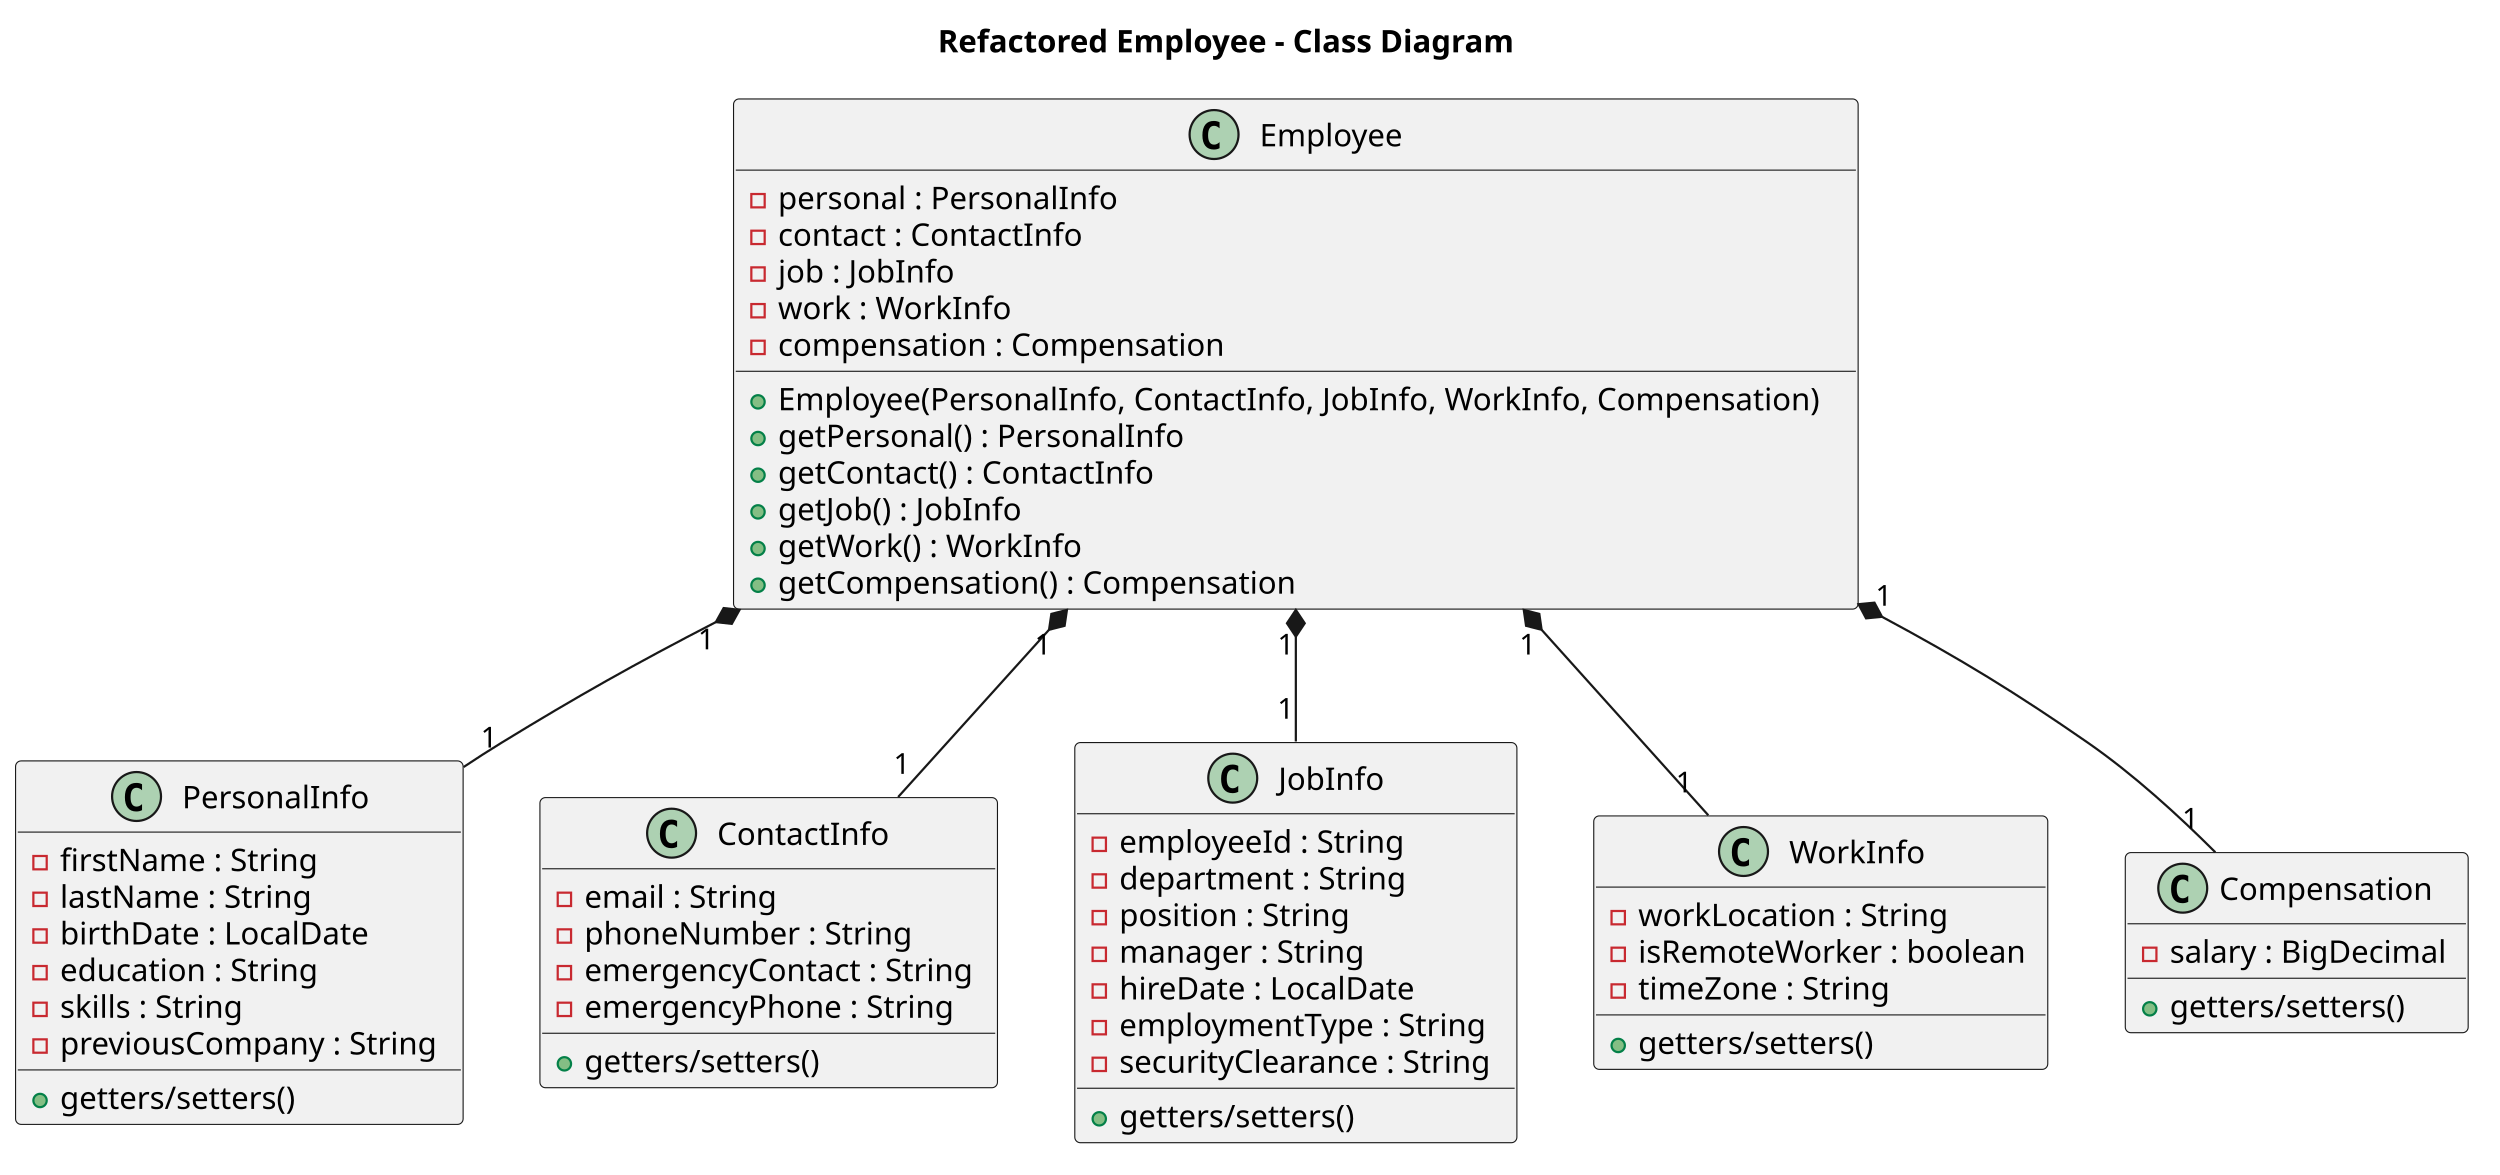
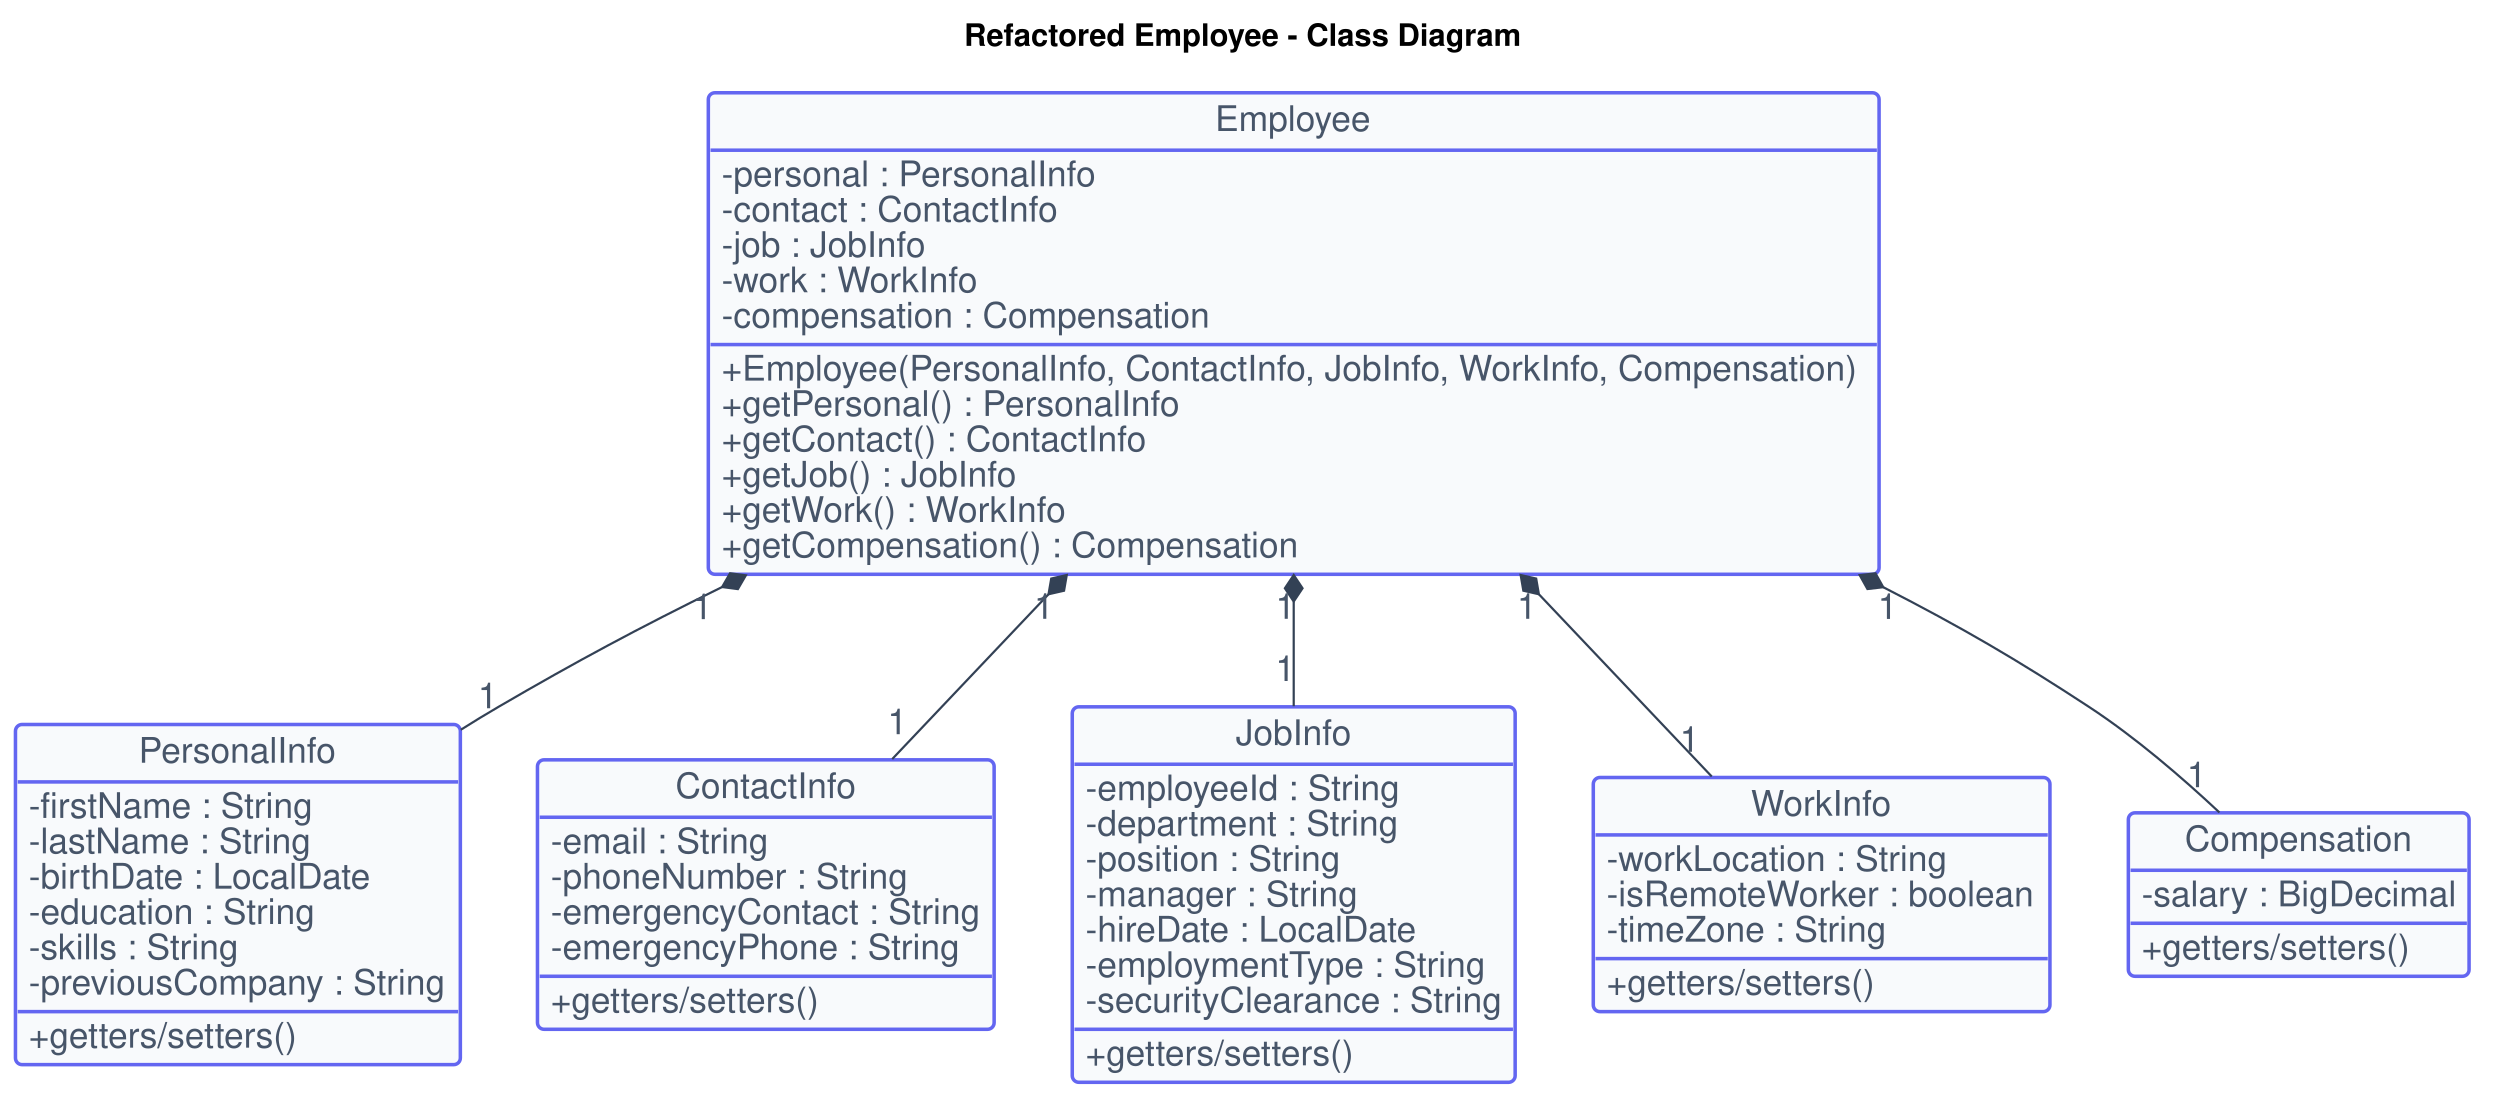
- <svg xmlns="http://www.w3.org/2000/svg" contentStyleType="text/css" data-diagram-type="CLASS" height="528px" preserveAspectRatio="none" style="width:1124px;height:528px;background:#FFFFFF;" version="1.1" viewBox="0 0 1124 528" width="1124px" zoomAndPan="magnify">
+ <svg xmlns="http://www.w3.org/2000/svg" contentStyleType="text/css" data-diagram-type="CLASS" height="1052.083px" preserveAspectRatio="none" style="width:2358px;height:1052px;" version="1.1" viewBox="0 0 2358 1052" width="2358.333px" zoomAndPan="magnify">
  <defs />
  <g>
-     <g class="title" data-source-line="1">
-       <text fill="#000000" font-family="sans-serif" font-size="14" font-weight="700" lengthAdjust="spacing" textLength="274.408" x="421.641" y="23.535">Refactored Employee - Class Diagram</text>
+     <g class="title" data-source-line="65">
+       <text fill="#000000" font-family="Helvetica" font-size="29.167" font-weight="700" lengthAdjust="spacing" textLength="526.809" x="909.343" y="43.292">Refactored Employee - Class Diagram</text>
    </g>
-     <g class="entity" data-qualified-name="Employee" data-source-line="3" id="ent0001">
-       <rect fill="#F1F1F1" height="229.371" rx="2.5" ry="2.5" style="stroke:#181818;stroke-width:0.5;" width="505.616" x="329.8" y="44.488" />
-       <ellipse cx="545.843" cy="60.488" fill="#ADD1B2" rx="11" ry="11" style="stroke:#181818;stroke-width:1;" />
-       <path d="M548.316,66.631 Q547.735,66.93 547.096,67.08 Q546.457,67.229 545.751,67.229 Q543.244,67.229 541.924,65.577 Q540.605,63.925 540.605,60.804 Q540.605,57.675 541.924,56.023 Q543.244,54.371 545.751,54.371 Q546.457,54.371 547.104,54.52 Q547.752,54.67 548.316,54.969 L548.316,57.691 Q547.685,57.11 547.092,56.841 Q546.498,56.571 545.867,56.571 Q544.523,56.571 543.838,57.638 Q543.153,58.704 543.153,60.804 Q543.153,62.896 543.838,63.963 Q544.523,65.029 545.867,65.029 Q546.498,65.029 547.092,64.76 Q547.685,64.49 548.316,63.909 Z " fill="#000000" />
-       <text fill="#000000" font-family="sans-serif" font-size="14" lengthAdjust="spacing" textLength="65.03" x="566.343" y="65.779">Employee</text>
-       <line style="stroke:#181818;stroke-width:0.5;" x1="330.8" x2="834.416" y1="76.488" y2="76.488" />
-       <g data-visibility-modifier="PRIVATE_FIELD">
-         <rect fill="none" height="6" style="stroke:#C82930;stroke-width:1;" width="6" x="337.8" y="87.232" />
-       </g>
-       <text fill="#000000" font-family="sans-serif" font-size="14" lengthAdjust="spacing" textLength="155.77" x="349.8" y="94.023">personal : PersonalInfo</text>
-       <g data-visibility-modifier="PRIVATE_FIELD">
-         <rect fill="none" height="6" style="stroke:#C82930;stroke-width:1;" width="6" x="337.8" y="103.721" />
-       </g>
-       <text fill="#000000" font-family="sans-serif" font-size="14" lengthAdjust="spacing" textLength="141.941" x="349.8" y="110.512">contact : ContactInfo</text>
-       <g data-visibility-modifier="PRIVATE_FIELD">
-         <rect fill="none" height="6" style="stroke:#C82930;stroke-width:1;" width="6" x="337.8" y="120.209" />
-       </g>
-       <text fill="#000000" font-family="sans-serif" font-size="14" lengthAdjust="spacing" textLength="83.193" x="349.8" y="127">job : JobInfo</text>
-       <g data-visibility-modifier="PRIVATE_FIELD">
-         <rect fill="none" height="6" style="stroke:#C82930;stroke-width:1;" width="6" x="337.8" y="136.697" />
-       </g>
-       <text fill="#000000" font-family="sans-serif" font-size="14" lengthAdjust="spacing" textLength="107.543" x="349.8" y="143.488">work : WorkInfo</text>
-       <g data-visibility-modifier="PRIVATE_FIELD">
-         <rect fill="none" height="6" style="stroke:#C82930;stroke-width:1;" width="6" x="337.8" y="153.185" />
-       </g>
-       <text fill="#000000" font-family="sans-serif" font-size="14" lengthAdjust="spacing" textLength="206.965" x="349.8" y="159.977">compensation : Compensation</text>
-       <line style="stroke:#181818;stroke-width:0.5;" x1="330.8" x2="834.416" y1="166.93" y2="166.93" />
-       <g data-visibility-modifier="PUBLIC_METHOD">
-         <ellipse cx="340.8" cy="180.674" fill="#84BE84" rx="3" ry="3" style="stroke:#038048;stroke-width:1;" />
-       </g>
-       <text fill="#000000" font-family="sans-serif" font-size="14" lengthAdjust="spacing" textLength="479.616" x="349.8" y="184.465">Employee(PersonalInfo, ContactInfo, JobInfo, WorkInfo, Compensation)</text>
-       <g data-visibility-modifier="PUBLIC_METHOD">
-         <ellipse cx="340.8" cy="197.162" fill="#84BE84" rx="3" ry="3" style="stroke:#038048;stroke-width:1;" />
-       </g>
-       <text fill="#000000" font-family="sans-serif" font-size="14" lengthAdjust="spacing" textLength="185.568" x="349.8" y="200.953">getPersonal() : PersonalInfo</text>
-       <g data-visibility-modifier="PUBLIC_METHOD">
-         <ellipse cx="340.8" cy="213.65" fill="#84BE84" rx="3" ry="3" style="stroke:#038048;stroke-width:1;" />
-       </g>
-       <text fill="#000000" font-family="sans-serif" font-size="14" lengthAdjust="spacing" textLength="175.328" x="349.8" y="217.441">getContact() : ContactInfo</text>
-       <g data-visibility-modifier="PUBLIC_METHOD">
-         <ellipse cx="340.8" cy="230.139" fill="#84BE84" rx="3" ry="3" style="stroke:#038048;stroke-width:1;" />
-       </g>
-       <text fill="#000000" font-family="sans-serif" font-size="14" lengthAdjust="spacing" textLength="114.16" x="349.8" y="233.93">getJob() : JobInfo</text>
-       <g data-visibility-modifier="PUBLIC_METHOD">
-         <ellipse cx="340.8" cy="246.627" fill="#84BE84" rx="3" ry="3" style="stroke:#038048;stroke-width:1;" />
-       </g>
-       <text fill="#000000" font-family="sans-serif" font-size="14" lengthAdjust="spacing" textLength="139.603" x="349.8" y="250.418">getWork() : WorkInfo</text>
-       <g data-visibility-modifier="PUBLIC_METHOD">
-         <ellipse cx="340.8" cy="263.115" fill="#84BE84" rx="3" ry="3" style="stroke:#038048;stroke-width:1;" />
-       </g>
-       <text fill="#000000" font-family="sans-serif" font-size="14" lengthAdjust="spacing" textLength="240.352" x="349.8" y="266.906">getCompensation() : Compensation</text>
+     <g class="entity" data-qualified-name="Employee" data-source-line="67" id="ent0001">
+       <rect fill="#F8FAFC" height="454.167" rx="6.25" ry="6.25" style="stroke:#6366F1;stroke-width:3.333;" width="1104.264" x="668.083" y="87.5" />
+       <text fill="#475569" font-family="Helvetica" font-size="33.333" lengthAdjust="spacing" textLength="148.226" x="1146.102" y="123.584">Employee</text>
+       <line style="stroke:#6366F1;stroke-width:3.333;" x1="670.167" x2="1770.264" y1="141.667" y2="141.667" />
+       <text fill="#475569" font-family="Helvetica" font-size="33.333" lengthAdjust="spacing" textLength="353.906" x="680.583" y="175.667">-personal : PersonalInfo</text>
+       <text fill="#475569" font-family="Helvetica" font-size="33.333" lengthAdjust="spacing" textLength="316.829" x="680.583" y="209.001">-contact : ContactInfo</text>
+       <text fill="#475569" font-family="Helvetica" font-size="33.333" lengthAdjust="spacing" textLength="192.708" x="680.583" y="242.334">-job : JobInfo</text>
+       <text fill="#475569" font-family="Helvetica" font-size="33.333" lengthAdjust="spacing" textLength="242.627" x="680.583" y="275.667">-work : WorkInfo</text>
+       <text fill="#475569" font-family="Helvetica" font-size="33.333" lengthAdjust="spacing" textLength="461.361" x="680.583" y="309.001">-compensation : Compensation</text>
+       <line style="stroke:#6366F1;stroke-width:3.333;" x1="670.167" x2="1770.264" y1="325" y2="325" />
+       <text fill="#475569" font-family="Helvetica" font-size="33.333" lengthAdjust="spacing" textLength="1079.264" x="680.583" y="359.001">+Employee(PersonalInfo, ContactInfo, JobInfo, WorkInfo, Compensation)</text>
+       <text fill="#475569" font-family="Helvetica" font-size="33.333" lengthAdjust="spacing" textLength="434.505" x="680.583" y="392.334">+getPersonal() : PersonalInfo</text>
+       <text fill="#475569" font-family="Helvetica" font-size="33.333" lengthAdjust="spacing" textLength="401.139" x="680.583" y="425.667">+getContact() : ContactInfo</text>
+       <text fill="#475569" font-family="Helvetica" font-size="33.333" lengthAdjust="spacing" textLength="278.874" x="680.583" y="459.001">+getJob() : JobInfo</text>
+       <text fill="#475569" font-family="Helvetica" font-size="33.333" lengthAdjust="spacing" textLength="326.921" x="680.583" y="492.334">+getWork() : WorkInfo</text>
+       <text fill="#475569" font-family="Helvetica" font-size="33.333" lengthAdjust="spacing" textLength="545.671" x="680.583" y="525.667">+getCompensation() : Compensation</text>
    </g>
-     <g class="entity" data-qualified-name="PersonalInfo" data-source-line="17" id="ent0002">
-       <rect fill="#F1F1F1" height="163.418" rx="2.5" ry="2.5" style="stroke:#181818;stroke-width:0.5;" width="201.219" x="7" y="342.108" />
-       <ellipse cx="61.39" cy="358.108" fill="#ADD1B2" rx="11" ry="11" style="stroke:#181818;stroke-width:1;" />
-       <path d="M63.863,364.251 Q63.282,364.55 62.643,364.7 Q62.004,364.849 61.298,364.849 Q58.791,364.849 57.472,363.197 Q56.152,361.545 56.152,358.424 Q56.152,355.295 57.472,353.643 Q58.791,351.991 61.298,351.991 Q62.004,351.991 62.651,352.14 Q63.299,352.29 63.863,352.589 L63.863,355.311 Q63.232,354.73 62.639,354.461 Q62.045,354.191 61.415,354.191 Q60.07,354.191 59.385,355.257 Q58.7,356.324 58.7,358.424 Q58.7,360.516 59.385,361.583 Q60.07,362.649 61.415,362.649 Q62.045,362.649 62.639,362.38 Q63.232,362.11 63.863,361.529 Z " fill="#000000" />
-       <text fill="#000000" font-family="sans-serif" font-size="14" lengthAdjust="spacing" textLength="83.939" x="81.89" y="363.399">PersonalInfo</text>
-       <line style="stroke:#181818;stroke-width:0.5;" x1="8" x2="207.219" y1="374.108" y2="374.108" />
-       <g data-visibility-modifier="PRIVATE_FIELD">
-         <rect fill="none" height="6" style="stroke:#C82930;stroke-width:1;" width="6" x="15" y="384.852" />
-       </g>
-       <text fill="#000000" font-family="sans-serif" font-size="14" lengthAdjust="spacing" textLength="119.499" x="27" y="391.643">firstName : String</text>
-       <g data-visibility-modifier="PRIVATE_FIELD">
-         <rect fill="none" height="6" style="stroke:#C82930;stroke-width:1;" width="6" x="15" y="401.341" />
-       </g>
-       <text fill="#000000" font-family="sans-serif" font-size="14" lengthAdjust="spacing" textLength="116.355" x="27" y="408.132">lastName : String</text>
-       <g data-visibility-modifier="PRIVATE_FIELD">
-         <rect fill="none" height="6" style="stroke:#C82930;stroke-width:1;" width="6" x="15" y="417.829" />
-       </g>
-       <text fill="#000000" font-family="sans-serif" font-size="14" lengthAdjust="spacing" textLength="143.322" x="27" y="424.62">birthDate : LocalDate</text>
-       <g data-visibility-modifier="PRIVATE_FIELD">
-         <rect fill="none" height="6" style="stroke:#C82930;stroke-width:1;" width="6" x="15" y="434.317" />
-       </g>
-       <text fill="#000000" font-family="sans-serif" font-size="14" lengthAdjust="spacing" textLength="120.032" x="27" y="441.108">education : String</text>
-       <g data-visibility-modifier="PRIVATE_FIELD">
-         <rect fill="none" height="6" style="stroke:#C82930;stroke-width:1;" width="6" x="15" y="450.805" />
-       </g>
-       <text fill="#000000" font-family="sans-serif" font-size="14" lengthAdjust="spacing" textLength="87.856" x="27" y="457.597">skills : String</text>
-       <g data-visibility-modifier="PRIVATE_FIELD">
-         <rect fill="none" height="6" style="stroke:#C82930;stroke-width:1;" width="6" x="15" y="467.294" />
-       </g>
-       <text fill="#000000" font-family="sans-serif" font-size="14" lengthAdjust="spacing" textLength="175.219" x="27" y="474.085">previousCompany : String</text>
-       <line style="stroke:#181818;stroke-width:0.5;" x1="8" x2="207.219" y1="481.038" y2="481.038" />
-       <g data-visibility-modifier="PUBLIC_METHOD">
-         <ellipse cx="18" cy="494.782" fill="#84BE84" rx="3" ry="3" style="stroke:#038048;stroke-width:1;" />
-       </g>
-       <text fill="#000000" font-family="sans-serif" font-size="14" lengthAdjust="spacing" textLength="110.189" x="27" y="498.573">getters/setters()</text>
+     <g class="entity" data-qualified-name="PersonalInfo" data-source-line="81" id="ent0002">
+       <rect fill="#F8FAFC" height="320.833" rx="6.25" ry="6.25" style="stroke:#6366F1;stroke-width:3.333;" width="419.613" x="14.583" y="683.333" />
+       <text fill="#475569" font-family="Helvetica" font-size="33.333" lengthAdjust="spacing" textLength="187.158" x="130.81" y="719.417">PersonalInfo</text>
+       <line style="stroke:#6366F1;stroke-width:3.333;" x1="16.667" x2="432.113" y1="737.5" y2="737.5" />
+       <text fill="#475569" font-family="Helvetica" font-size="33.333" lengthAdjust="spacing" textLength="268.571" x="27.083" y="771.501">-firstName : String</text>
+       <text fill="#475569" font-family="Helvetica" font-size="33.333" lengthAdjust="spacing" textLength="266.748" x="27.083" y="804.834">-lastName : String</text>
+       <text fill="#475569" font-family="Helvetica" font-size="33.333" lengthAdjust="spacing" textLength="324.235" x="27.083" y="838.167">-birthDate : LocalDate</text>
+       <text fill="#475569" font-family="Helvetica" font-size="33.333" lengthAdjust="spacing" textLength="270.524" x="27.083" y="871.501">-education : String</text>
+       <text fill="#475569" font-family="Helvetica" font-size="33.333" lengthAdjust="spacing" textLength="198.177" x="27.083" y="904.834">-skills : String</text>
+       <text fill="#475569" font-family="Helvetica" font-size="33.333" lengthAdjust="spacing" textLength="394.613" x="27.083" y="938.167">-previousCompany : String</text>
+       <line style="stroke:#6366F1;stroke-width:3.333;" x1="16.667" x2="432.113" y1="954.167" y2="954.167" />
+       <text fill="#475569" font-family="Helvetica" font-size="33.333" lengthAdjust="spacing" textLength="252.865" x="27.083" y="988.167">+getters/setters()</text>
    </g>
-     <g class="entity" data-qualified-name="ContactInfo" data-source-line="27" id="ent0003">
-       <rect fill="#F1F1F1" height="130.441" rx="2.5" ry="2.5" style="stroke:#181818;stroke-width:0.5;" width="205.71" x="242.75" y="358.598" />
-       <ellipse cx="301.946" cy="374.598" fill="#ADD1B2" rx="11" ry="11" style="stroke:#181818;stroke-width:1;" />
-       <path d="M304.419,380.741 Q303.838,381.04 303.199,381.19 Q302.56,381.339 301.854,381.339 Q299.347,381.339 298.027,379.687 Q296.707,378.035 296.707,374.914 Q296.707,371.785 298.027,370.133 Q299.347,368.481 301.854,368.481 Q302.56,368.481 303.207,368.63 Q303.854,368.78 304.419,369.079 L304.419,371.801 Q303.788,371.22 303.195,370.951 Q302.601,370.681 301.97,370.681 Q300.625,370.681 299.941,371.748 Q299.256,372.814 299.256,374.914 Q299.256,377.006 299.941,378.073 Q300.625,379.139 301.97,379.139 Q302.601,379.139 303.195,378.87 Q303.788,378.6 304.419,378.019 Z " fill="#000000" />
-       <text fill="#000000" font-family="sans-serif" font-size="14" lengthAdjust="spacing" textLength="78.818" x="322.446" y="379.889">ContactInfo</text>
-       <line style="stroke:#181818;stroke-width:0.5;" x1="243.75" x2="447.46" y1="390.598" y2="390.598" />
-       <g data-visibility-modifier="PRIVATE_FIELD">
-         <rect fill="none" height="6" style="stroke:#C82930;stroke-width:1;" width="6" x="250.75" y="401.342" />
-       </g>
-       <text fill="#000000" font-family="sans-serif" font-size="14" lengthAdjust="spacing" textLength="89.954" x="262.75" y="408.133">email : String</text>
-       <g data-visibility-modifier="PRIVATE_FIELD">
-         <rect fill="none" height="6" style="stroke:#C82930;stroke-width:1;" width="6" x="250.75" y="417.831" />
-       </g>
-       <text fill="#000000" font-family="sans-serif" font-size="14" lengthAdjust="spacing" textLength="150.288" x="262.75" y="424.622">phoneNumber : String</text>
-       <g data-visibility-modifier="PRIVATE_FIELD">
-         <rect fill="none" height="6" style="stroke:#C82930;stroke-width:1;" width="6" x="250.75" y="434.319" />
-       </g>
-       <text fill="#000000" font-family="sans-serif" font-size="14" lengthAdjust="spacing" textLength="179.71" x="262.75" y="441.11">emergencyContact : String</text>
-       <g data-visibility-modifier="PRIVATE_FIELD">
-         <rect fill="none" height="6" style="stroke:#C82930;stroke-width:1;" width="6" x="250.75" y="450.807" />
-       </g>
-       <text fill="#000000" font-family="sans-serif" font-size="14" lengthAdjust="spacing" textLength="168.875" x="262.75" y="457.598">emergencyPhone : String</text>
-       <line style="stroke:#181818;stroke-width:0.5;" x1="243.75" x2="447.46" y1="464.551" y2="464.551" />
-       <g data-visibility-modifier="PUBLIC_METHOD">
-         <ellipse cx="253.75" cy="478.296" fill="#84BE84" rx="3" ry="3" style="stroke:#038048;stroke-width:1;" />
-       </g>
-       <text fill="#000000" font-family="sans-serif" font-size="14" lengthAdjust="spacing" textLength="110.189" x="262.75" y="482.087">getters/setters()</text>
+     <g class="entity" data-qualified-name="ContactInfo" data-source-line="91" id="ent0003">
+       <rect fill="#F8FAFC" height="254.167" rx="6.25" ry="6.25" style="stroke:#6366F1;stroke-width:3.333;" width="430.729" x="506.938" y="716.667" />
+       <text fill="#475569" font-family="Helvetica" font-size="33.333" lengthAdjust="spacing" textLength="170.475" x="637.064" y="752.751">ContactInfo</text>
+       <line style="stroke:#6366F1;stroke-width:3.333;" x1="509.021" x2="935.583" y1="770.833" y2="770.833" />
+       <text fill="#475569" font-family="Helvetica" font-size="33.333" lengthAdjust="spacing" textLength="205.615" x="519.438" y="804.834">-email : String</text>
+       <text fill="#475569" font-family="Helvetica" font-size="33.333" lengthAdjust="spacing" textLength="337.207" x="519.438" y="838.167">-phoneNumber : String</text>
+       <text fill="#475569" font-family="Helvetica" font-size="33.333" lengthAdjust="spacing" textLength="405.729" x="519.438" y="871.501">-emergencyContact : String</text>
+       <text fill="#475569" font-family="Helvetica" font-size="33.333" lengthAdjust="spacing" textLength="387.24" x="519.438" y="904.834">-emergencyPhone : String</text>
+       <line style="stroke:#6366F1;stroke-width:3.333;" x1="509.021" x2="935.583" y1="920.833" y2="920.833" />
+       <text fill="#475569" font-family="Helvetica" font-size="33.333" lengthAdjust="spacing" textLength="252.865" x="519.438" y="954.834">+getters/setters()</text>
    </g>
-     <g class="entity" data-qualified-name="JobInfo" data-source-line="35" id="ent0004">
-       <rect fill="#F1F1F1" height="179.906" rx="2.5" ry="2.5" style="stroke:#181818;stroke-width:0.5;" width="198.765" x="483.23" y="333.858" />
-       <ellipse cx="554.245" cy="349.858" fill="#ADD1B2" rx="11" ry="11" style="stroke:#181818;stroke-width:1;" />
-       <path d="M556.718,356.001 Q556.137,356.3 555.498,356.45 Q554.859,356.599 554.153,356.599 Q551.646,356.599 550.327,354.947 Q549.007,353.295 549.007,350.174 Q549.007,347.045 550.327,345.393 Q551.646,343.741 554.153,343.741 Q554.859,343.741 555.506,343.89 Q556.154,344.04 556.718,344.339 L556.718,347.061 Q556.087,346.48 555.494,346.211 Q554.9,345.941 554.27,345.941 Q552.925,345.941 552.24,347.007 Q551.555,348.074 551.555,350.174 Q551.555,352.266 552.24,353.333 Q552.925,354.399 554.27,354.399 Q554.9,354.399 555.494,354.13 Q556.087,353.86 556.718,353.279 Z " fill="#000000" />
-       <text fill="#000000" font-family="sans-serif" font-size="14" lengthAdjust="spacing" textLength="48.234" x="574.745" y="355.149">JobInfo</text>
-       <line style="stroke:#181818;stroke-width:0.5;" x1="484.23" x2="680.995" y1="365.858" y2="365.858" />
-       <g data-visibility-modifier="PRIVATE_FIELD">
-         <rect fill="none" height="6" style="stroke:#C82930;stroke-width:1;" width="6" x="491.23" y="376.602" />
-       </g>
-       <text fill="#000000" font-family="sans-serif" font-size="14" lengthAdjust="spacing" textLength="131.346" x="503.23" y="383.393">employeeId : String</text>
-       <g data-visibility-modifier="PRIVATE_FIELD">
-         <rect fill="none" height="6" style="stroke:#C82930;stroke-width:1;" width="6" x="491.23" y="393.091" />
-       </g>
-       <text fill="#000000" font-family="sans-serif" font-size="14" lengthAdjust="spacing" textLength="132.173" x="503.23" y="399.882">department : String</text>
-       <g data-visibility-modifier="PRIVATE_FIELD">
-         <rect fill="none" height="6" style="stroke:#C82930;stroke-width:1;" width="6" x="491.23" y="409.579" />
-       </g>
-       <text fill="#000000" font-family="sans-serif" font-size="14" lengthAdjust="spacing" textLength="108.425" x="503.23" y="416.37">position : String</text>
-       <g data-visibility-modifier="PRIVATE_FIELD">
-         <rect fill="none" height="6" style="stroke:#C82930;stroke-width:1;" width="6" x="491.23" y="426.067" />
-       </g>
-       <text fill="#000000" font-family="sans-serif" font-size="14" lengthAdjust="spacing" textLength="112.738" x="503.23" y="432.858">manager : String</text>
-       <g data-visibility-modifier="PRIVATE_FIELD">
-         <rect fill="none" height="6" style="stroke:#C82930;stroke-width:1;" width="6" x="491.23" y="442.555" />
-       </g>
-       <text fill="#000000" font-family="sans-serif" font-size="14" lengthAdjust="spacing" textLength="137.074" x="503.23" y="449.347">hireDate : LocalDate</text>
-       <g data-visibility-modifier="PRIVATE_FIELD">
-         <rect fill="none" height="6" style="stroke:#C82930;stroke-width:1;" width="6" x="491.23" y="459.044" />
-       </g>
-       <text fill="#000000" font-family="sans-serif" font-size="14" lengthAdjust="spacing" textLength="170.475" x="503.23" y="465.835">employmentType : String</text>
-       <g data-visibility-modifier="PRIVATE_FIELD">
-         <rect fill="none" height="6" style="stroke:#C82930;stroke-width:1;" width="6" x="491.23" y="475.532" />
-       </g>
-       <text fill="#000000" font-family="sans-serif" font-size="14" lengthAdjust="spacing" textLength="172.765" x="503.23" y="482.323">securityClearance : String</text>
-       <line style="stroke:#181818;stroke-width:0.5;" x1="484.23" x2="680.995" y1="489.276" y2="489.276" />
-       <g data-visibility-modifier="PUBLIC_METHOD">
-         <ellipse cx="494.23" cy="503.02" fill="#84BE84" rx="3" ry="3" style="stroke:#038048;stroke-width:1;" />
-       </g>
-       <text fill="#000000" font-family="sans-serif" font-size="14" lengthAdjust="spacing" textLength="110.189" x="503.23" y="506.811">getters/setters()</text>
+     <g class="entity" data-qualified-name="JobInfo" data-source-line="99" id="ent0004">
+       <rect fill="#F8FAFC" height="354.167" rx="6.25" ry="6.25" style="stroke:#6366F1;stroke-width:3.333;" width="417.741" x="1011.354" y="666.667" />
+       <text fill="#475569" font-family="Helvetica" font-size="33.333" lengthAdjust="spacing" textLength="109.342" x="1165.553" y="702.751">JobInfo</text>
+       <line style="stroke:#6366F1;stroke-width:3.333;" x1="1013.438" x2="1427.012" y1="720.833" y2="720.833" />
+       <text fill="#475569" font-family="Helvetica" font-size="33.333" lengthAdjust="spacing" textLength="298.291" x="1023.854" y="754.834">-employeeId : String</text>
+       <text fill="#475569" font-family="Helvetica" font-size="33.333" lengthAdjust="spacing" textLength="294.58" x="1023.854" y="788.167">-department : String</text>
+       <text fill="#475569" font-family="Helvetica" font-size="33.333" lengthAdjust="spacing" textLength="240.853" x="1023.854" y="821.501">-position : String</text>
+       <text fill="#475569" font-family="Helvetica" font-size="33.333" lengthAdjust="spacing" textLength="257.519" x="1023.854" y="854.834">-manager : String</text>
+       <text fill="#475569" font-family="Helvetica" font-size="33.333" lengthAdjust="spacing" textLength="314.974" x="1023.854" y="888.167">-hireDate : LocalDate</text>
+       <text fill="#475569" font-family="Helvetica" font-size="33.333" lengthAdjust="spacing" textLength="381.624" x="1023.854" y="921.501">-employmentType : String</text>
+       <text fill="#475569" font-family="Helvetica" font-size="33.333" lengthAdjust="spacing" textLength="392.741" x="1023.854" y="954.834">-securityClearance : String</text>
+       <line style="stroke:#6366F1;stroke-width:3.333;" x1="1013.438" x2="1427.012" y1="970.833" y2="970.833" />
+       <text fill="#475569" font-family="Helvetica" font-size="33.333" lengthAdjust="spacing" textLength="252.865" x="1023.854" y="1004.834">+getters/setters()</text>
    </g>
-     <g class="entity" data-qualified-name="WorkInfo" data-source-line="46" id="ent0005">
-       <rect fill="#F1F1F1" height="113.953" rx="2.5" ry="2.5" style="stroke:#181818;stroke-width:0.5;" width="204.124" x="716.55" y="366.838" />
-       <ellipse cx="783.884" cy="382.838" fill="#ADD1B2" rx="11" ry="11" style="stroke:#181818;stroke-width:1;" />
-       <path d="M786.357,388.981 Q785.776,389.28 785.137,389.43 Q784.498,389.579 783.792,389.579 Q781.285,389.579 779.966,387.927 Q778.646,386.275 778.646,383.154 Q778.646,380.025 779.966,378.373 Q781.285,376.721 783.792,376.721 Q784.498,376.721 785.145,376.87 Q785.793,377.02 786.357,377.319 L786.357,380.041 Q785.726,379.46 785.133,379.191 Q784.539,378.921 783.908,378.921 Q782.564,378.921 781.879,379.988 Q781.194,381.054 781.194,383.154 Q781.194,385.246 781.879,386.313 Q782.564,387.379 783.908,387.379 Q784.539,387.379 785.133,387.11 Q785.726,386.84 786.357,386.259 Z " fill="#000000" />
-       <text fill="#000000" font-family="sans-serif" font-size="14" lengthAdjust="spacing" textLength="60.956" x="804.384" y="388.129">WorkInfo</text>
-       <line style="stroke:#181818;stroke-width:0.5;" x1="717.55" x2="919.674" y1="398.838" y2="398.838" />
-       <g data-visibility-modifier="PRIVATE_FIELD">
-         <rect fill="none" height="6" style="stroke:#C82930;stroke-width:1;" width="6" x="724.55" y="409.582" />
-       </g>
-       <text fill="#000000" font-family="sans-serif" font-size="14" lengthAdjust="spacing" textLength="144.095" x="736.55" y="416.373">workLocation : String</text>
-       <g data-visibility-modifier="PRIVATE_FIELD">
-         <rect fill="none" height="6" style="stroke:#C82930;stroke-width:1;" width="6" x="724.55" y="426.071" />
-       </g>
-       <text fill="#000000" font-family="sans-serif" font-size="14" lengthAdjust="spacing" textLength="178.124" x="736.55" y="432.862">isRemoteWorker : boolean</text>
-       <g data-visibility-modifier="PRIVATE_FIELD">
-         <rect fill="none" height="6" style="stroke:#C82930;stroke-width:1;" width="6" x="724.55" y="442.559" />
-       </g>
-       <text fill="#000000" font-family="sans-serif" font-size="14" lengthAdjust="spacing" textLength="116.963" x="736.55" y="449.35">timeZone : String</text>
-       <line style="stroke:#181818;stroke-width:0.5;" x1="717.55" x2="919.674" y1="456.303" y2="456.303" />
-       <g data-visibility-modifier="PUBLIC_METHOD">
-         <ellipse cx="727.55" cy="470.047" fill="#84BE84" rx="3" ry="3" style="stroke:#038048;stroke-width:1;" />
-       </g>
-       <text fill="#000000" font-family="sans-serif" font-size="14" lengthAdjust="spacing" textLength="110.189" x="736.55" y="473.838">getters/setters()</text>
+     <g class="entity" data-qualified-name="WorkInfo" data-source-line="110" id="ent0005">
+       <rect fill="#F8FAFC" height="220.833" rx="6.25" ry="6.25" style="stroke:#6366F1;stroke-width:3.333;" width="430.713" x="1502.792" y="733.333" />
+       <text fill="#475569" font-family="Helvetica" font-size="33.333" lengthAdjust="spacing" textLength="133.366" x="1651.465" y="769.417">WorkInfo</text>
+       <line style="stroke:#6366F1;stroke-width:3.333;" x1="1504.875" x2="1931.421" y1="787.5" y2="787.5" />
+       <text fill="#475569" font-family="Helvetica" font-size="33.333" lengthAdjust="spacing" textLength="322.363" x="1515.292" y="821.501">-workLocation : String</text>
+       <text fill="#475569" font-family="Helvetica" font-size="33.333" lengthAdjust="spacing" textLength="405.713" x="1515.292" y="854.834">-isRemoteWorker : boolean</text>
+       <text fill="#475569" font-family="Helvetica" font-size="33.333" lengthAdjust="spacing" textLength="264.909" x="1515.292" y="888.167">-timeZone : String</text>
+       <line style="stroke:#6366F1;stroke-width:3.333;" x1="1504.875" x2="1931.421" y1="904.167" y2="904.167" />
+       <text fill="#475569" font-family="Helvetica" font-size="33.333" lengthAdjust="spacing" textLength="252.865" x="1515.292" y="938.167">+getters/setters()</text>
    </g>
-     <g class="entity" data-qualified-name="Compensation" data-source-line="53" id="ent0006">
-       <rect fill="#F1F1F1" height="80.977" rx="2.5" ry="2.5" style="stroke:#181818;stroke-width:0.5;" width="154.16" x="955.53" y="383.328" />
-       <ellipse cx="981.359" cy="399.328" fill="#ADD1B2" rx="11" ry="11" style="stroke:#181818;stroke-width:1;" />
-       <path d="M983.832,405.471 Q983.251,405.77 982.612,405.92 Q981.973,406.069 981.267,406.069 Q978.76,406.069 977.441,404.417 Q976.121,402.765 976.121,399.644 Q976.121,396.515 977.441,394.863 Q978.76,393.211 981.267,393.211 Q981.973,393.211 982.62,393.361 Q983.268,393.51 983.832,393.809 L983.832,396.531 Q983.201,395.95 982.608,395.681 Q982.014,395.411 981.383,395.411 Q980.039,395.411 979.354,396.478 Q978.669,397.544 978.669,399.644 Q978.669,401.736 979.354,402.803 Q980.039,403.869 981.383,403.869 Q982.014,403.869 982.608,403.599 Q983.201,403.33 983.832,402.749 Z " fill="#000000" />
-       <text fill="#000000" font-family="sans-serif" font-size="14" lengthAdjust="spacing" textLength="98.096" x="997.765" y="404.619">Compensation</text>
-       <line style="stroke:#181818;stroke-width:0.5;" x1="956.53" x2="1108.69" y1="415.328" y2="415.328" />
-       <g data-visibility-modifier="PRIVATE_FIELD">
-         <rect fill="none" height="6" style="stroke:#C82930;stroke-width:1;" width="6" x="963.53" y="426.072" />
-       </g>
-       <text fill="#000000" font-family="sans-serif" font-size="14" lengthAdjust="spacing" textLength="128.16" x="975.53" y="432.863">salary : BigDecimal</text>
-       <line style="stroke:#181818;stroke-width:0.5;" x1="956.53" x2="1108.69" y1="439.817" y2="439.817" />
-       <g data-visibility-modifier="PUBLIC_METHOD">
-         <ellipse cx="966.53" cy="453.561" fill="#84BE84" rx="3" ry="3" style="stroke:#038048;stroke-width:1;" />
-       </g>
-       <text fill="#000000" font-family="sans-serif" font-size="14" lengthAdjust="spacing" textLength="110.189" x="975.53" y="457.352">getters/setters()</text>
+     <g class="entity" data-qualified-name="Compensation" data-source-line="117" id="ent0006">
+       <rect fill="#F8FAFC" height="154.167" rx="6.25" ry="6.25" style="stroke:#6366F1;stroke-width:3.333;" width="321.37" x="2007.458" y="766.667" />
+       <text fill="#475569" font-family="Helvetica" font-size="33.333" lengthAdjust="spacing" textLength="214.941" x="2060.673" y="802.751">Compensation</text>
+       <line style="stroke:#6366F1;stroke-width:3.333;" x1="2009.542" x2="2326.745" y1="820.833" y2="820.833" />
+       <text fill="#475569" font-family="Helvetica" font-size="33.333" lengthAdjust="spacing" textLength="296.37" x="2019.958" y="854.834">-salary : BigDecimal</text>
+       <line style="stroke:#6366F1;stroke-width:3.333;" x1="2009.542" x2="2326.745" y1="870.833" y2="870.833" />
+       <text fill="#475569" font-family="Helvetica" font-size="33.333" lengthAdjust="spacing" textLength="252.865" x="2019.958" y="904.834">+getters/setters()</text>
    </g>
-     <g class="link" data-entity-1="ent0001" data-entity-2="ent0002" data-link-type="composition" data-source-line="58" id="lnk7">
-       <path codeLine="58" d="M321.846,279.691 C285.376,298.511 259.41,313.168 225.61,333.858 C219.92,337.348 214.17,341.038 208.43,344.858" fill="none" id="Employee-backto-PersonalInfo" style="stroke:#181818;stroke-width:1;" />
-       <polygon fill="#181818" points="332.51,274.188,325.344,273.385,321.846,279.691,329.012,280.494,332.51,274.188" style="stroke:#181818;stroke-width:1;stroke-linejoin:miter;stroke-miterlimit:10;" />
-       <text fill="#000000" font-family="sans-serif" font-size="13" lengthAdjust="spacing" textLength="8.22" x="313.795" y="291.932">1</text>
-       <text fill="#000000" font-family="sans-serif" font-size="13" lengthAdjust="spacing" textLength="8.22" x="216.136" y="336.089">1</text>
+     <g class="link" data-entity-1="ent0001" data-entity-2="ent0002" data-link-type="composition" data-source-line="122" id="lnk7">
+       <path codeLine="122" d="M681.068,553.682 C601.714,592.724 544.083,623.625 470.229,666.667 C458.458,673.521 446.542,680.792 434.625,688.312" fill="none" id="Employee-backto-PersonalInfo" style="stroke:#334155;stroke-width:2.083;" />
+       <polygon fill="#334155" points="703.5,542.646,688.605,540.687,681.068,553.682,695.963,555.641,703.5,542.646" style="stroke:#334155;stroke-width:2.083;stroke-linejoin:miter;stroke-miterlimit:10;" />
+       <text fill="#475569" font-family="Helvetica" font-size="33.333" lengthAdjust="spacing" textLength="18.538" x="653.257" y="583.991">1</text>
+       <text fill="#475569" font-family="Helvetica" font-size="33.333" lengthAdjust="spacing" textLength="18.538" x="450.745" y="668.008">1</text>
    </g>
-     <g class="link" data-entity-1="ent0001" data-entity-2="ent0003" data-link-type="composition" data-source-line="59" id="lnk8">
-       <path codeLine="59" d="M471.651,283.137 C445.671,311.927 426.71,332.948 403.8,358.328" fill="none" id="Employee-backto-ContactInfo" style="stroke:#181818;stroke-width:1;" />
-       <polygon fill="#181818" points="479.69,274.228,472.701,276.003,471.651,283.137,478.64,281.363,479.69,274.228" style="stroke:#181818;stroke-width:1;stroke-linejoin:miter;stroke-miterlimit:10;" />
-       <text fill="#000000" font-family="sans-serif" font-size="13" lengthAdjust="spacing" textLength="8.22" x="465.181" y="294.274">1</text>
-       <text fill="#000000" font-family="sans-serif" font-size="13" lengthAdjust="spacing" textLength="8.22" x="401.74" y="347.93">1</text>
+     <g class="link" data-entity-1="ent0001" data-entity-2="ent0003" data-link-type="composition" data-source-line="123" id="lnk8">
+       <path codeLine="123" d="M988.966,560.496 C932.57,619.975 890.917,663.875 841.521,715.958" fill="none" id="Employee-backto-ContactInfo" style="stroke:#334155;stroke-width:2.083;" />
+       <polygon fill="#334155" points="1006.167,542.354,991.519,545.691,988.966,560.496,1003.613,557.159,1006.167,542.354" style="stroke:#334155;stroke-width:2.083;stroke-linejoin:miter;stroke-miterlimit:10;" />
+       <text fill="#475569" font-family="Helvetica" font-size="33.333" lengthAdjust="spacing" textLength="18.538" x="975.314" y="583.681">1</text>
+       <text fill="#475569" font-family="Helvetica" font-size="33.333" lengthAdjust="spacing" textLength="18.538" x="837.085" y="692.492">1</text>
    </g>
-     <g class="link" data-entity-1="ent0001" data-entity-2="ent0004" data-link-type="composition" data-source-line="60" id="lnk9">
-       <path codeLine="60" d="M582.61,286.228 C582.61,306.028 582.61,314.348 582.61,333.368" fill="none" id="Employee-backto-JobInfo" style="stroke:#181818;stroke-width:1;" />
-       <polygon fill="#181818" points="582.61,274.228,578.61,280.228,582.61,286.228,586.61,280.228,582.61,274.228" style="stroke:#181818;stroke-width:1;stroke-linejoin:miter;stroke-miterlimit:10;" />
-       <text fill="#000000" font-family="sans-serif" font-size="13" lengthAdjust="spacing" textLength="8.22" x="574.373" y="294.274">1</text>
-       <text fill="#000000" font-family="sans-serif" font-size="13" lengthAdjust="spacing" textLength="8.22" x="574.3" y="323.144">1</text>
+     <g class="link" data-entity-1="ent0001" data-entity-2="ent0004" data-link-type="composition" data-source-line="124" id="lnk9">
+       <path codeLine="124" d="M1220.229,567.354 C1220.229,608.771 1220.229,626.417 1220.229,666.104" fill="none" id="Employee-backto-JobInfo" style="stroke:#334155;stroke-width:2.083;" />
+       <polygon fill="#334155" points="1220.229,542.354,1211.896,554.854,1220.229,567.354,1228.562,554.854,1220.229,542.354" style="stroke:#334155;stroke-width:2.083;stroke-linejoin:miter;stroke-miterlimit:10;" />
+       <text fill="#475569" font-family="Helvetica" font-size="33.333" lengthAdjust="spacing" textLength="18.538" x="1203.09" y="583.681">1</text>
+       <text fill="#475569" font-family="Helvetica" font-size="33.333" lengthAdjust="spacing" textLength="18.538" x="1202.95" y="642.347">1</text>
    </g>
-     <g class="link" data-entity-1="ent0001" data-entity-2="ent0005" data-link-type="composition" data-source-line="61" id="lnk10">
-       <path codeLine="61" d="M693.111,283.154 C721.851,315.134 743.81,339.578 768.07,366.568" fill="none" id="Employee-backto-WorkInfo" style="stroke:#181818;stroke-width:1;" />
-       <polygon fill="#181818" points="685.09,274.228,686.125,281.365,693.111,283.154,692.076,276.017,685.09,274.228" style="stroke:#181818;stroke-width:1;stroke-linejoin:miter;stroke-miterlimit:10;" />
-       <text fill="#000000" font-family="sans-serif" font-size="13" lengthAdjust="spacing" textLength="8.22" x="683.098" y="294.274">1</text>
-       <text fill="#000000" font-family="sans-serif" font-size="13" lengthAdjust="spacing" textLength="8.22" x="753.436" y="356.265">1</text>
+     <g class="link" data-entity-1="ent0001" data-entity-2="ent0005" data-link-type="composition" data-source-line="125" id="lnk10">
+       <path codeLine="125" d="M1451.475,560.493 C1513.954,626.368 1562.208,677.25 1614.5,732.396" fill="none" id="Employee-backto-WorkInfo" style="stroke:#334155;stroke-width:2.083;" />
+       <polygon fill="#334155" points="1434.271,542.354,1436.826,557.158,1451.475,560.493,1448.919,545.689,1434.271,542.354" style="stroke:#334155;stroke-width:2.083;stroke-linejoin:miter;stroke-miterlimit:10;" />
+       <text fill="#475569" font-family="Helvetica" font-size="33.333" lengthAdjust="spacing" textLength="18.538" x="1430.843" y="583.681">1</text>
+       <text fill="#475569" font-family="Helvetica" font-size="33.333" lengthAdjust="spacing" textLength="18.538" x="1584.3" y="709.127">1</text>
    </g>
-     <g class="link" data-entity-1="ent0001" data-entity-2="ent0006" data-link-type="composition" data-source-line="62" id="lnk11">
-       <path codeLine="62" d="M846.157,277.317 C881.757,296.397 906.53,311.638 938.61,333.858 C959.11,348.068 979.51,366.678 996.03,383.198" fill="none" id="Employee-backto-Compensation" style="stroke:#181818;stroke-width:1;" />
-       <polygon fill="#181818" points="835.58,271.648,838.979,278.008,846.157,277.317,842.758,270.957,835.58,271.648" style="stroke:#181818;stroke-width:1;stroke-linejoin:miter;stroke-miterlimit:10;" />
-       <text fill="#000000" font-family="sans-serif" font-size="13" lengthAdjust="spacing" textLength="8.22" x="843.212" y="272.338">1</text>
-       <text fill="#000000" font-family="sans-serif" font-size="13" lengthAdjust="spacing" textLength="8.22" x="981.074" y="372.523">1</text>
+     <g class="link" data-entity-1="ent0001" data-entity-2="ent0006" data-link-type="composition" data-source-line="126" id="lnk11">
+       <path codeLine="126" d="M1776.294,553.852 C1850.794,591.998 1902.625,622.354 1970.229,666.667 C2013.958,695.333 2057.979,733.167 2093.375,766.333" fill="none" id="Employee-backto-Compensation" style="stroke:#334155;stroke-width:2.083;" />
+       <polygon fill="#334155" points="1754.042,542.458,1761.37,555.573,1776.294,553.852,1768.966,540.738,1754.042,542.458" style="stroke:#334155;stroke-width:2.083;stroke-linejoin:miter;stroke-miterlimit:10;" />
+       <text fill="#475569" font-family="Helvetica" font-size="33.333" lengthAdjust="spacing" textLength="18.538" x="1771.099" y="583.792">1</text>
+       <text fill="#475569" font-family="Helvetica" font-size="33.333" lengthAdjust="spacing" textLength="18.538" x="2062.586" y="742.497">1</text>
    </g>
  </g>
</svg>
